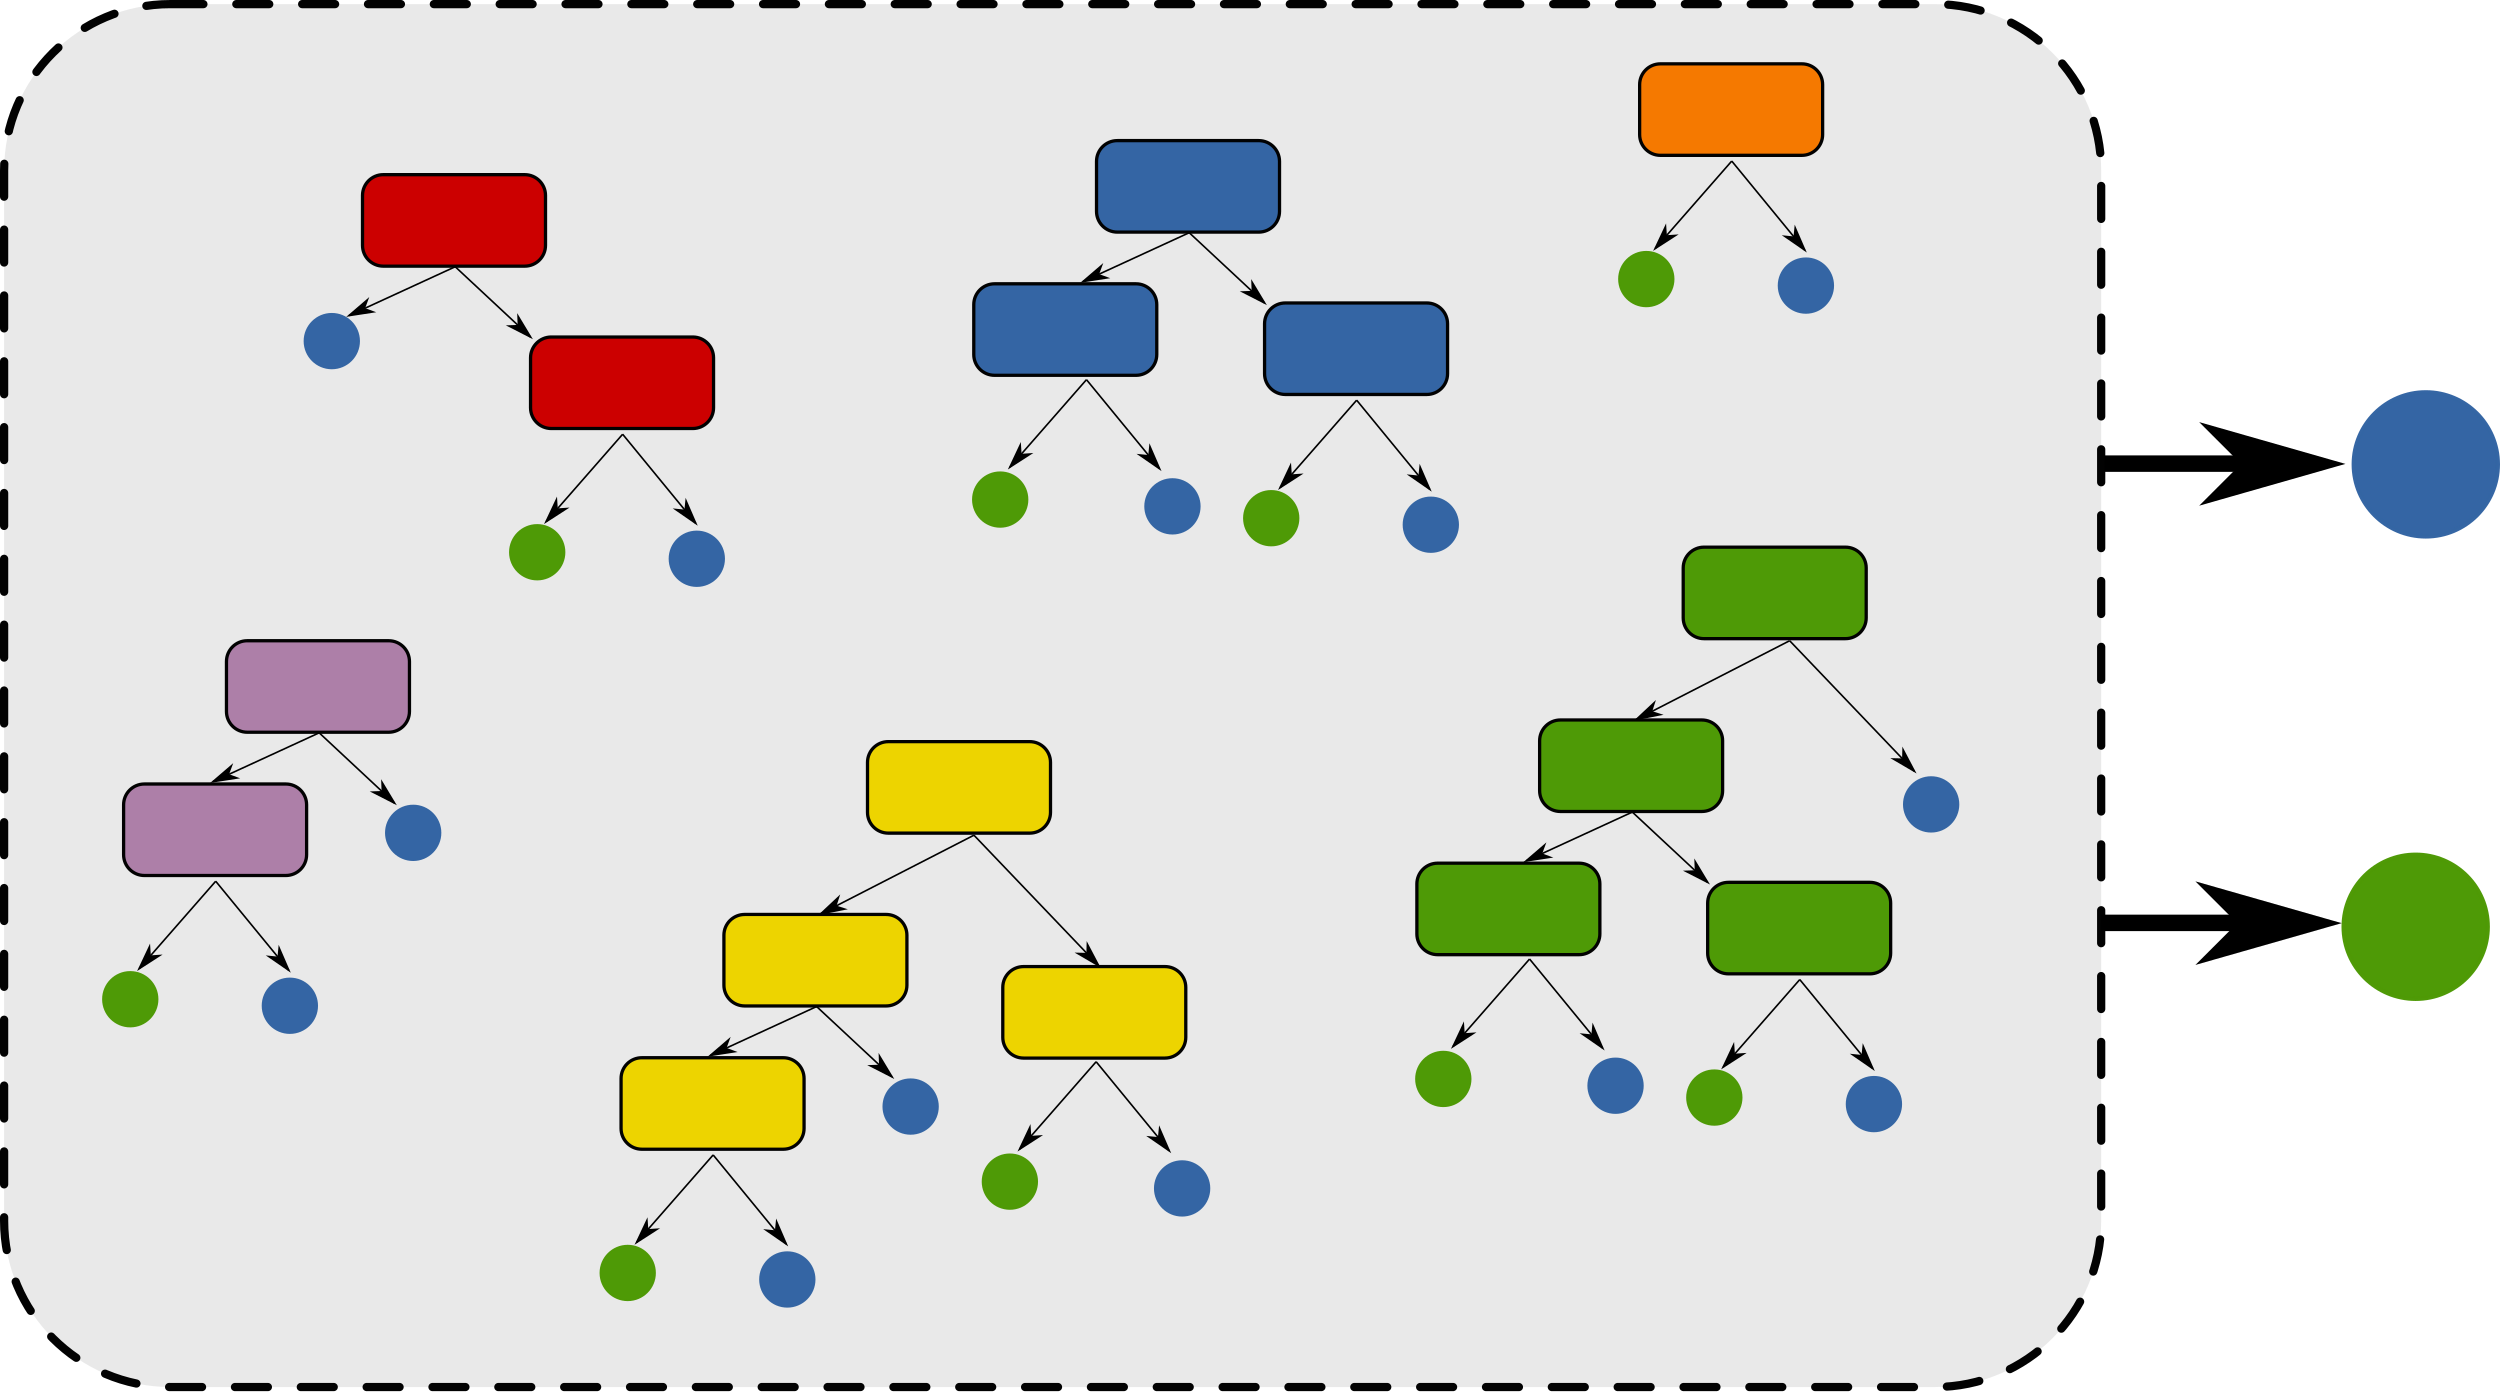
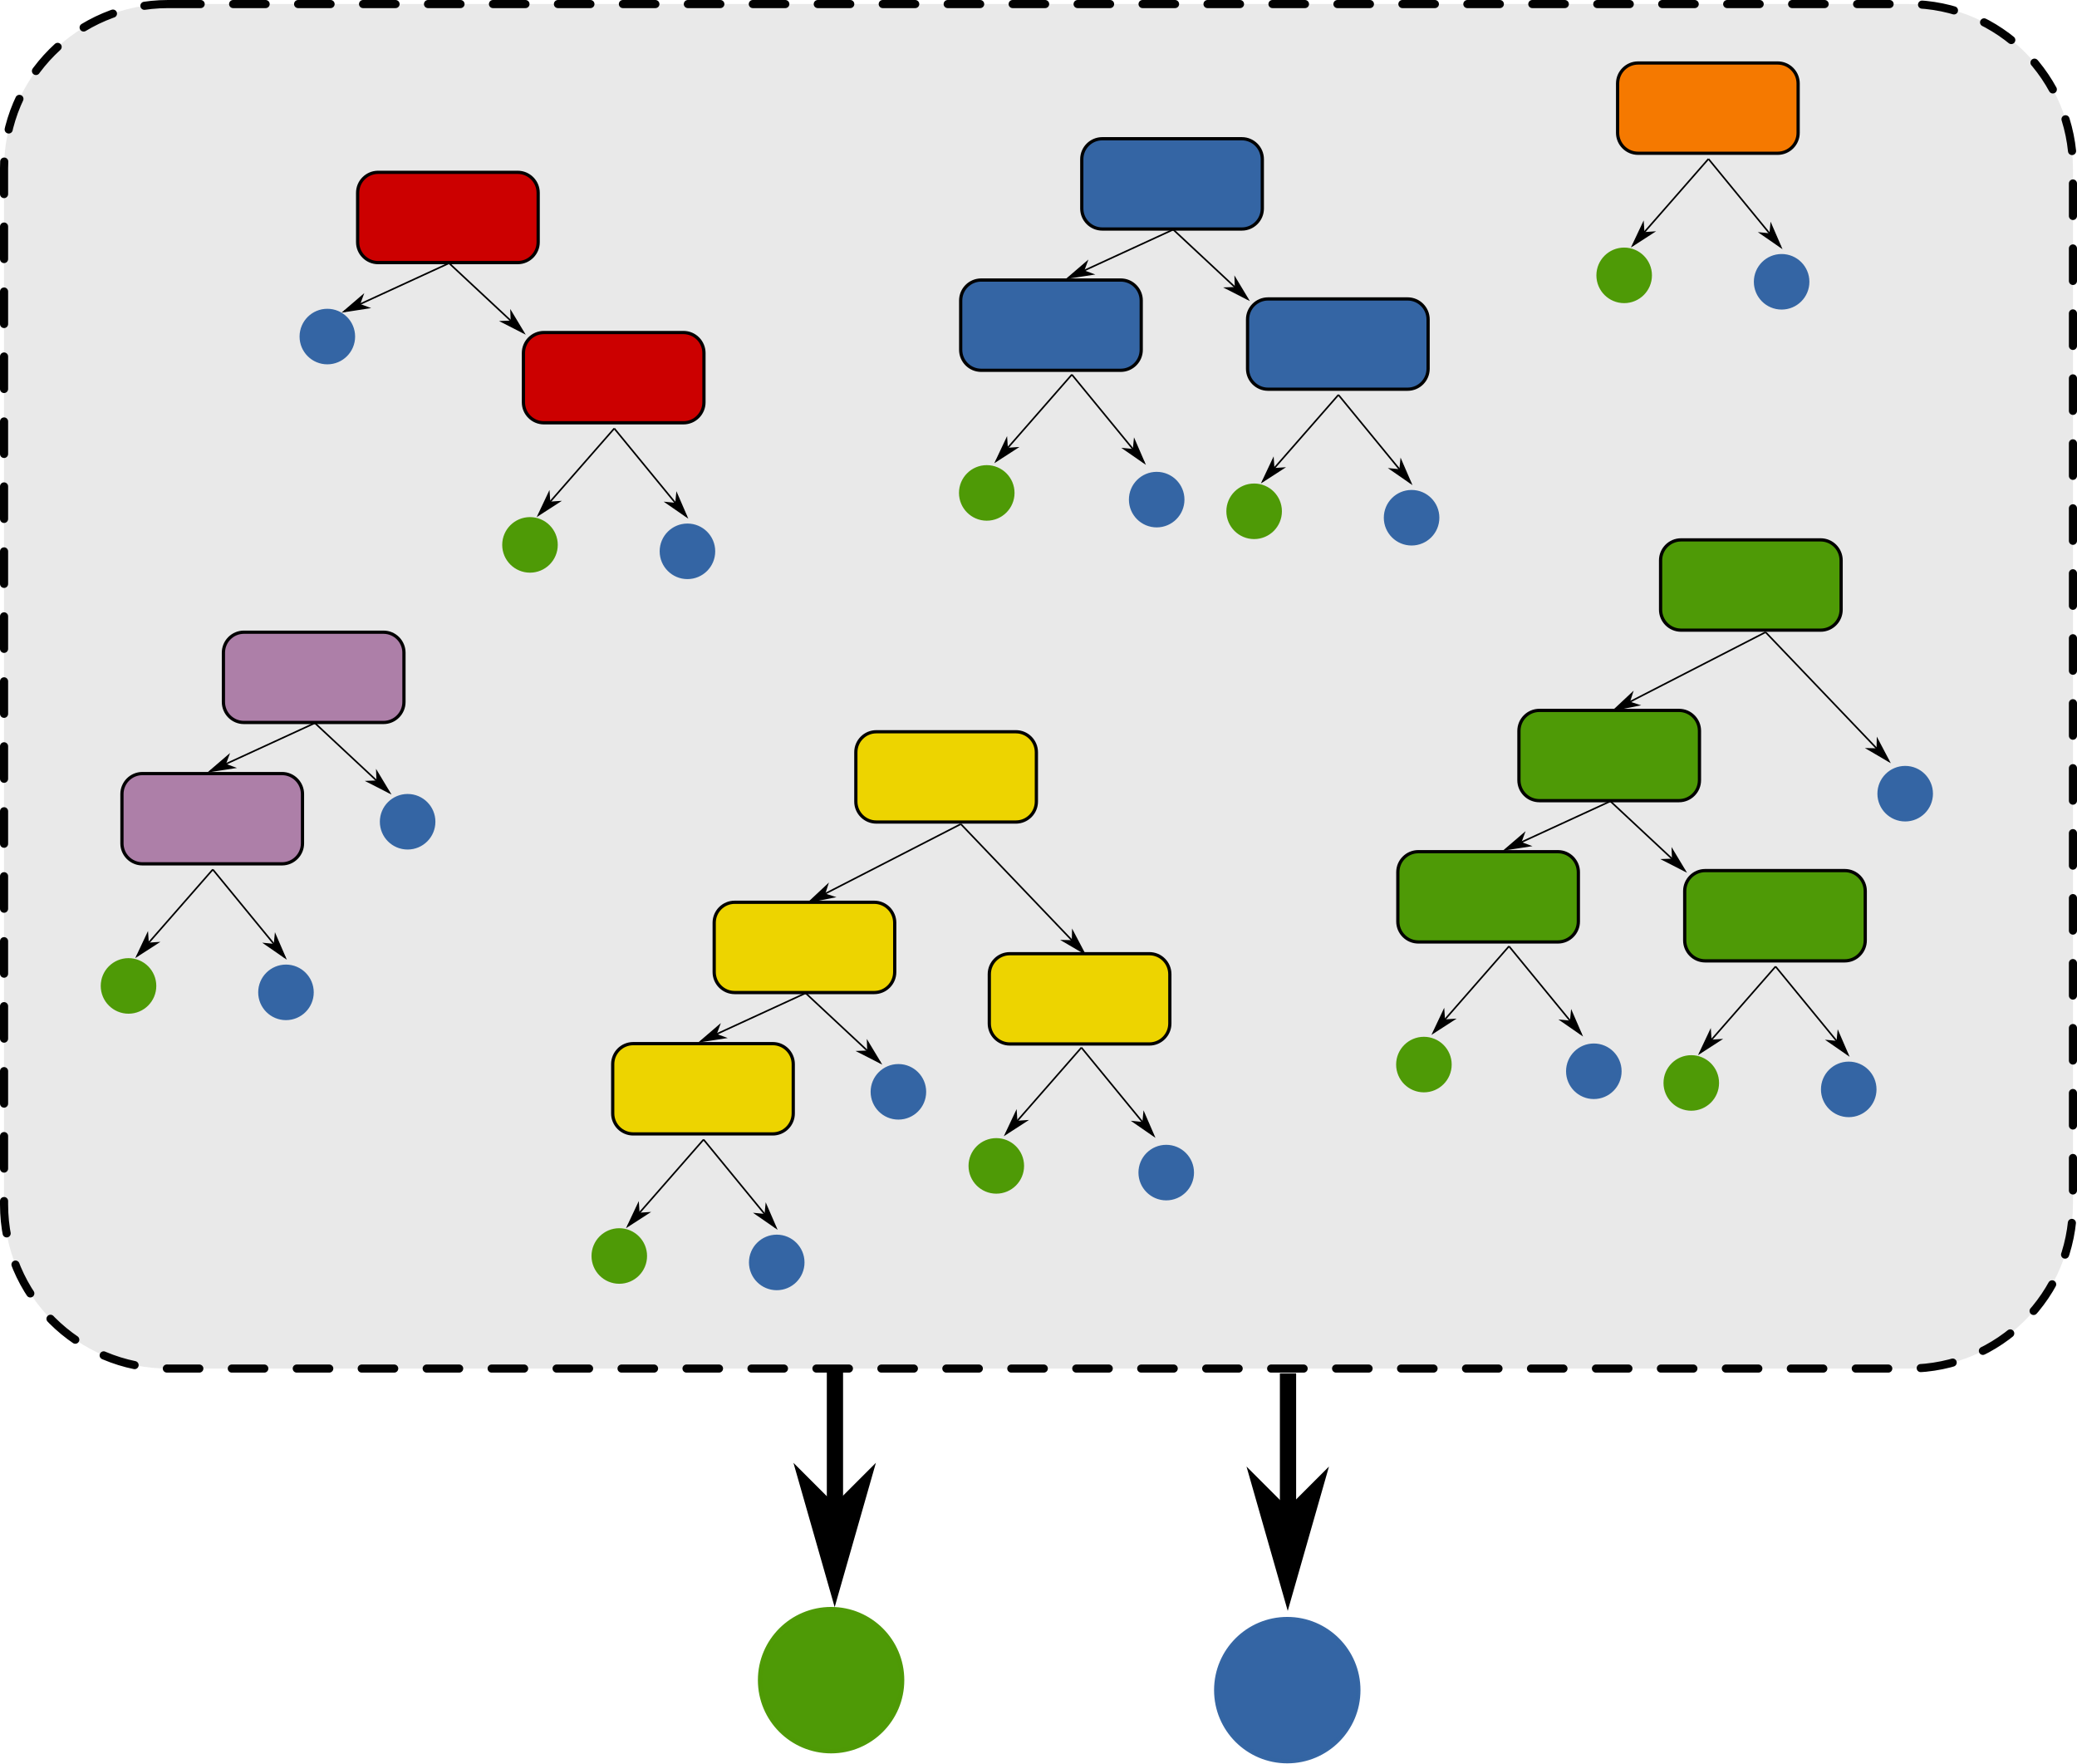
- <svg xmlns="http://www.w3.org/2000/svg" viewBox="0 0 1518.746 845.123" version="1.1" id="svg19" width="1518.746" height="845.123">
+ <svg xmlns="http://www.w3.org/2000/svg" viewBox="0 0 1278.965 1085.693" version="1.1" id="svg19" width="1278.965" height="1085.693">
  <defs id="defs4">
    <marker style="overflow:visible" id="Arrow1Mend" refX="0" refY="0" orient="auto">
      <path transform="matrix(-0.4,0,0,-0.4,-4,0)" style="fill:context-stroke;fill-rule:evenodd;stroke:context-stroke;stroke-width:1pt" d="M 0,0 5,-5 -12.5,0 5,5 Z" id="path1197" />
    </marker>
    <marker style="overflow:visible" id="Arrow1Lend" refX="0" refY="0" orient="auto">
      <path transform="matrix(-0.8,0,0,-0.8,-10,0)" style="fill:context-stroke;fill-rule:evenodd;stroke:context-stroke;stroke-width:1pt" d="M 0,0 5,-5 -12.5,0 5,5 Z" id="path1191" />
    </marker>
    <style id="style2">.cls-1{fill:#754c49;}.cls-2{fill:#9cc925;}</style>
    <marker style="overflow:visible" id="Arrow1Lend-2" refX="0" refY="0" orient="auto">
      <path transform="matrix(-0.8,0,0,-0.8,-10,0)" style="fill:context-stroke;fill-rule:evenodd;stroke:context-stroke;stroke-width:1pt" d="M 0,0 5,-5 -12.5,0 5,5 Z" id="path1191-8" />
    </marker>
    <marker style="overflow:visible" id="Arrow1Lend-2-6" refX="0" refY="0" orient="auto">
      <path transform="matrix(-0.8,0,0,-0.8,-10,0)" style="fill:context-stroke;fill-rule:evenodd;stroke:context-stroke;stroke-width:1pt" d="M 0,0 5,-5 -12.5,0 5,5 Z" id="path1191-8-0" />
    </marker>
    <marker style="overflow:visible" id="Arrow1Lend-2-0" refX="0" refY="0" orient="auto">
      <path transform="matrix(-0.8,0,0,-0.8,-10,0)" style="fill:context-stroke;fill-rule:evenodd;stroke:context-stroke;stroke-width:1pt" d="M 0,0 5,-5 -12.5,0 5,5 Z" id="path1191-8-1" />
    </marker>
    <marker style="overflow:visible" id="Arrow1Lend-2-1" refX="0" refY="0" orient="auto">
      <path transform="matrix(-0.8,0,0,-0.8,-10,0)" style="fill:context-stroke;fill-rule:evenodd;stroke:context-stroke;stroke-width:1pt" d="M 0,0 5,-5 -12.5,0 5,5 Z" id="path1191-8-3" />
    </marker>
    <marker style="overflow:visible" id="Arrow1Lend-2-1-2" refX="0" refY="0" orient="auto">
      <path transform="matrix(-0.8,0,0,-0.8,-10,0)" style="fill:context-stroke;fill-rule:evenodd;stroke:context-stroke;stroke-width:1pt" d="M 0,0 5,-5 -12.5,0 5,5 Z" id="path1191-8-3-6" />
    </marker>
    <marker style="overflow:visible" id="Arrow1Lend-2-1-20" refX="0" refY="0" orient="auto">
      <path transform="matrix(-0.8,0,0,-0.8,-10,0)" style="fill:context-stroke;fill-rule:evenodd;stroke:context-stroke;stroke-width:1pt" d="M 0,0 5,-5 -12.5,0 5,5 Z" id="path1191-8-3-2" />
    </marker>
    <marker style="overflow:visible" id="Arrow1Lend-2-1-2-9" refX="0" refY="0" orient="auto">
      <path transform="matrix(-0.8,0,0,-0.8,-10,0)" style="fill:context-stroke;fill-rule:evenodd;stroke:context-stroke;stroke-width:1pt" d="M 0,0 5,-5 -12.5,0 5,5 Z" id="path1191-8-3-6-0" />
    </marker>
    <marker style="overflow:visible" id="Arrow1Lend-4" refX="0" refY="0" orient="auto">
      <path transform="matrix(-0.8,0,0,-0.8,-10,0)" style="fill:context-stroke;fill-rule:evenodd;stroke:context-stroke;stroke-width:1pt" d="M 0,0 5,-5 -12.5,0 5,5 Z" id="path1191-6" />
    </marker>
    <marker style="overflow:visible" id="Arrow1Lend-2-7" refX="0" refY="0" orient="auto">
      <path transform="matrix(-0.8,0,0,-0.8,-10,0)" style="fill:context-stroke;fill-rule:evenodd;stroke:context-stroke;stroke-width:1pt" d="M 0,0 5,-5 -12.5,0 5,5 Z" id="path1191-8-6" />
    </marker>
    <marker style="overflow:visible" id="Arrow1Lend-2-6-0" refX="0" refY="0" orient="auto">
      <path transform="matrix(-0.8,0,0,-0.8,-10,0)" style="fill:context-stroke;fill-rule:evenodd;stroke:context-stroke;stroke-width:1pt" d="M 0,0 5,-5 -12.5,0 5,5 Z" id="path1191-8-0-9" />
    </marker>
    <marker style="overflow:visible" id="Arrow1Lend-2-0-7" refX="0" refY="0" orient="auto">
      <path transform="matrix(-0.8,0,0,-0.8,-10,0)" style="fill:context-stroke;fill-rule:evenodd;stroke:context-stroke;stroke-width:1pt" d="M 0,0 5,-5 -12.5,0 5,5 Z" id="path1191-8-1-5" />
    </marker>
    <marker style="overflow:visible" id="Arrow1Lend-2-1-9" refX="0" refY="0" orient="auto">
      <path transform="matrix(-0.8,0,0,-0.8,-10,0)" style="fill:context-stroke;fill-rule:evenodd;stroke:context-stroke;stroke-width:1pt" d="M 0,0 5,-5 -12.5,0 5,5 Z" id="path1191-8-3-7" />
    </marker>
    <marker style="overflow:visible" id="Arrow1Lend-2-1-2-8" refX="0" refY="0" orient="auto">
      <path transform="matrix(-0.8,0,0,-0.8,-10,0)" style="fill:context-stroke;fill-rule:evenodd;stroke:context-stroke;stroke-width:1pt" d="M 0,0 5,-5 -12.5,0 5,5 Z" id="path1191-8-3-6-5" />
    </marker>
    <marker style="overflow:visible" id="Arrow1Lend-2-1-20-3" refX="0" refY="0" orient="auto">
      <path transform="matrix(-0.8,0,0,-0.8,-10,0)" style="fill:context-stroke;fill-rule:evenodd;stroke:context-stroke;stroke-width:1pt" d="M 0,0 5,-5 -12.5,0 5,5 Z" id="path1191-8-3-2-3" />
    </marker>
    <marker style="overflow:visible" id="Arrow1Lend-2-1-2-9-8" refX="0" refY="0" orient="auto">
      <path transform="matrix(-0.8,0,0,-0.8,-10,0)" style="fill:context-stroke;fill-rule:evenodd;stroke:context-stroke;stroke-width:1pt" d="M 0,0 5,-5 -12.5,0 5,5 Z" id="path1191-8-3-6-0-3" />
    </marker>
    <marker style="overflow:visible" id="Arrow1Lend-4-3" refX="0" refY="0" orient="auto">
      <path transform="matrix(-0.8,0,0,-0.8,-10,0)" style="fill:context-stroke;fill-rule:evenodd;stroke:context-stroke;stroke-width:1pt" d="M 0,0 5,-5 -12.5,0 5,5 Z" id="path1191-6-8" />
    </marker>
    <marker style="overflow:visible" id="Arrow1Lend-2-7-0" refX="0" refY="0" orient="auto">
      <path transform="matrix(-0.8,0,0,-0.8,-10,0)" style="fill:context-stroke;fill-rule:evenodd;stroke:context-stroke;stroke-width:1pt" d="M 0,0 5,-5 -12.5,0 5,5 Z" id="path1191-8-6-9" />
    </marker>
    <marker style="overflow:visible" id="Arrow1Lend-2-6-0-7" refX="0" refY="0" orient="auto">
      <path transform="matrix(-0.8,0,0,-0.8,-10,0)" style="fill:context-stroke;fill-rule:evenodd;stroke:context-stroke;stroke-width:1pt" d="M 0,0 5,-5 -12.5,0 5,5 Z" id="path1191-8-0-9-9" />
    </marker>
    <marker style="overflow:visible" id="Arrow1Lend-2-0-7-9" refX="0" refY="0" orient="auto">
      <path transform="matrix(-0.8,0,0,-0.8,-10,0)" style="fill:context-stroke;fill-rule:evenodd;stroke:context-stroke;stroke-width:1pt" d="M 0,0 5,-5 -12.5,0 5,5 Z" id="path1191-8-1-5-3" />
    </marker>
    <marker style="overflow:visible" id="Arrow1Lend-2-1-9-2" refX="0" refY="0" orient="auto">
      <path transform="matrix(-0.8,0,0,-0.8,-10,0)" style="fill:context-stroke;fill-rule:evenodd;stroke:context-stroke;stroke-width:1pt" d="M 0,0 5,-5 -12.5,0 5,5 Z" id="path1191-8-3-7-4" />
    </marker>
    <marker style="overflow:visible" id="Arrow1Lend-2-1-2-8-3" refX="0" refY="0" orient="auto">
      <path transform="matrix(-0.8,0,0,-0.8,-10,0)" style="fill:context-stroke;fill-rule:evenodd;stroke:context-stroke;stroke-width:1pt" d="M 0,0 5,-5 -12.5,0 5,5 Z" id="path1191-8-3-6-5-7" />
    </marker>
    <marker style="overflow:visible" id="Arrow1Lend-2-1-20-3-1" refX="0" refY="0" orient="auto">
      <path transform="matrix(-0.8,0,0,-0.8,-10,0)" style="fill:context-stroke;fill-rule:evenodd;stroke:context-stroke;stroke-width:1pt" d="M 0,0 5,-5 -12.5,0 5,5 Z" id="path1191-8-3-2-3-2" />
    </marker>
    <marker style="overflow:visible" id="Arrow1Lend-2-1-2-9-8-2" refX="0" refY="0" orient="auto">
      <path transform="matrix(-0.8,0,0,-0.8,-10,0)" style="fill:context-stroke;fill-rule:evenodd;stroke:context-stroke;stroke-width:1pt" d="M 0,0 5,-5 -12.5,0 5,5 Z" id="path1191-8-3-6-0-3-0" />
    </marker>
    <marker style="overflow:visible" id="Arrow1Lend-2-6-0-5" refX="0" refY="0" orient="auto">
      <path transform="matrix(-0.8,0,0,-0.8,-10,0)" style="fill:context-stroke;fill-rule:evenodd;stroke:context-stroke;stroke-width:1pt" d="M 0,0 5,-5 -12.5,0 5,5 Z" id="path1191-8-0-9-1" />
    </marker>
    <marker style="overflow:visible" id="Arrow1Lend-2-0-7-6" refX="0" refY="0" orient="auto">
      <path transform="matrix(-0.8,0,0,-0.8,-10,0)" style="fill:context-stroke;fill-rule:evenodd;stroke:context-stroke;stroke-width:1pt" d="M 0,0 5,-5 -12.5,0 5,5 Z" id="path1191-8-1-5-6" />
    </marker>
    <marker style="overflow:visible" id="Arrow1Lend-2-1-9-21" refX="0" refY="0" orient="auto">
      <path transform="matrix(-0.8,0,0,-0.8,-10,0)" style="fill:context-stroke;fill-rule:evenodd;stroke:context-stroke;stroke-width:1pt" d="M 0,0 5,-5 -12.5,0 5,5 Z" id="path1191-8-3-7-9" />
    </marker>
    <marker style="overflow:visible" id="Arrow1Lend-2-1-2-8-6" refX="0" refY="0" orient="auto">
      <path transform="matrix(-0.8,0,0,-0.8,-10,0)" style="fill:context-stroke;fill-rule:evenodd;stroke:context-stroke;stroke-width:1pt" d="M 0,0 5,-5 -12.5,0 5,5 Z" id="path1191-8-3-6-5-4" />
    </marker>
    <marker style="overflow:visible" id="Arrow1Lend-2-1-20-3-8" refX="0" refY="0" orient="auto">
      <path transform="matrix(-0.8,0,0,-0.8,-10,0)" style="fill:context-stroke;fill-rule:evenodd;stroke:context-stroke;stroke-width:1pt" d="M 0,0 5,-5 -12.5,0 5,5 Z" id="path1191-8-3-2-3-0" />
    </marker>
    <marker style="overflow:visible" id="Arrow1Lend-2-1-2-9-8-8" refX="0" refY="0" orient="auto">
      <path transform="matrix(-0.8,0,0,-0.8,-10,0)" style="fill:context-stroke;fill-rule:evenodd;stroke:context-stroke;stroke-width:1pt" d="M 0,0 5,-5 -12.5,0 5,5 Z" id="path1191-8-3-6-0-3-1" />
    </marker>
    <marker style="overflow:visible" id="Arrow1Lend-2-6-4" refX="0" refY="0" orient="auto">
      <path transform="matrix(-0.8,0,0,-0.8,-10,0)" style="fill:context-stroke;fill-rule:evenodd;stroke:context-stroke;stroke-width:1pt" d="M 0,0 5,-5 -12.5,0 5,5 Z" id="path1191-8-0-91" />
    </marker>
    <marker style="overflow:visible" id="Arrow1Lend-2-0-70" refX="0" refY="0" orient="auto">
      <path transform="matrix(-0.8,0,0,-0.8,-10,0)" style="fill:context-stroke;fill-rule:evenodd;stroke:context-stroke;stroke-width:1pt" d="M 0,0 5,-5 -12.5,0 5,5 Z" id="path1191-8-1-6" />
    </marker>
    <marker style="overflow:visible" id="Arrow1Lend-2-1-20-0" refX="0" refY="0" orient="auto">
      <path transform="matrix(-0.8,0,0,-0.8,-10,0)" style="fill:context-stroke;fill-rule:evenodd;stroke:context-stroke;stroke-width:1pt" d="M 0,0 5,-5 -12.5,0 5,5 Z" id="path1191-8-3-2-8" />
    </marker>
    <marker style="overflow:visible" id="Arrow1Lend-2-1-2-9-5" refX="0" refY="0" orient="auto">
      <path transform="matrix(-0.8,0,0,-0.8,-10,0)" style="fill:context-stroke;fill-rule:evenodd;stroke:context-stroke;stroke-width:1pt" d="M 0,0 5,-5 -12.5,0 5,5 Z" id="path1191-8-3-6-0-39" />
    </marker>
    <marker style="overflow:visible" id="Arrow1Lend-2-6-0-5-3" refX="0" refY="0" orient="auto">
      <path transform="matrix(-0.8,0,0,-0.8,-10,0)" style="fill:context-stroke;fill-rule:evenodd;stroke:context-stroke;stroke-width:1pt" d="M 0,0 5,-5 -12.5,0 5,5 Z" id="path1191-8-0-9-1-8" />
    </marker>
    <marker style="overflow:visible" id="Arrow1Lend-2-0-7-6-5" refX="0" refY="0" orient="auto">
      <path transform="matrix(-0.8,0,0,-0.8,-10,0)" style="fill:context-stroke;fill-rule:evenodd;stroke:context-stroke;stroke-width:1pt" d="M 0,0 5,-5 -12.5,0 5,5 Z" id="path1191-8-1-5-6-2" />
    </marker>
    <marker style="overflow:visible" id="Arrow1Lend-2-1-9-21-2" refX="0" refY="0" orient="auto">
      <path transform="matrix(-0.8,0,0,-0.8,-10,0)" style="fill:context-stroke;fill-rule:evenodd;stroke:context-stroke;stroke-width:1pt" d="M 0,0 5,-5 -12.5,0 5,5 Z" id="path1191-8-3-7-9-2" />
    </marker>
    <marker style="overflow:visible" id="Arrow1Lend-2-1-2-8-6-7" refX="0" refY="0" orient="auto">
      <path transform="matrix(-0.8,0,0,-0.8,-10,0)" style="fill:context-stroke;fill-rule:evenodd;stroke:context-stroke;stroke-width:1pt" d="M 0,0 5,-5 -12.5,0 5,5 Z" id="path1191-8-3-6-5-4-0" />
    </marker>
    <marker style="overflow:visible" id="Arrow1Lend-2-1-20-3-8-3" refX="0" refY="0" orient="auto">
      <path transform="matrix(-0.8,0,0,-0.8,-10,0)" style="fill:context-stroke;fill-rule:evenodd;stroke:context-stroke;stroke-width:1pt" d="M 0,0 5,-5 -12.5,0 5,5 Z" id="path1191-8-3-2-3-0-4" />
    </marker>
    <marker style="overflow:visible" id="Arrow1Lend-2-1-2-9-8-8-6" refX="0" refY="0" orient="auto">
      <path transform="matrix(-0.8,0,0,-0.8,-10,0)" style="fill:context-stroke;fill-rule:evenodd;stroke:context-stroke;stroke-width:1pt" d="M 0,0 5,-5 -12.5,0 5,5 Z" id="path1191-8-3-6-0-3-1-3" />
    </marker>
    <marker style="overflow:visible" id="Arrow1Mend-2" refX="0" refY="0" orient="auto">
      <path transform="matrix(-0.4,0,0,-0.4,-4,0)" style="fill:context-stroke;fill-rule:evenodd;stroke:context-stroke;stroke-width:1pt" d="M 0,0 5,-5 -12.5,0 5,5 Z" id="path1197-4" />
    </marker>
  </defs>
  <rect style="fill:#d9d9d9;fill-opacity:0.582;stroke:#000000;stroke-width:5;stroke-linecap:round;stroke-linejoin:round;stroke-miterlimit:4;stroke-dasharray:20, 20;stroke-dashoffset:0;stroke-opacity:0.989" id="rect4861" width="1273.965" height="840.123" x="2.5" y="2.5" ry="101.064" rx="101.064" />
  <circle style="fill:#3465a4;stroke:#3465a4;stroke-width:1.059;stroke-linecap:round;stroke-linejoin:round;stroke-miterlimit:4;stroke-dasharray:none;stroke-dashoffset:0;stroke-opacity:0.989" id="path2484-5-9" cx="176.092" cy="610.997" r="16.576" />
  <g id="g4788" transform="translate(723.356,267.4589)">
    <rect style="fill:#ad7fa8;stroke:#000000;stroke-width:2;stroke-linecap:round;stroke-linejoin:round;stroke-miterlimit:4;stroke-dasharray:none;stroke-dashoffset:0;stroke-opacity:0.989" id="rect1018-6-4" width="111.17" height="55.585" x="-585.78" y="121.786" ry="12.623" />
    <rect style="fill:#ad7fa8;stroke:#000000;stroke-width:2;stroke-linecap:round;stroke-linejoin:round;stroke-miterlimit:4;stroke-dasharray:none;stroke-dashoffset:0;stroke-opacity:0.989" id="rect1018-66-1" width="111.17" height="55.585" x="-648.265" y="208.824" ry="12.623" />
    <path style="fill:none;stroke:#000000;stroke-width:1px;stroke-linecap:butt;stroke-linejoin:miter;stroke-opacity:1;marker-end:url(#Arrow1Lend-2-6-4)" d="m -529.465,177.72 45.769,42.7" id="path1186-9-7-5" />
    <path style="fill:none;stroke:#000000;stroke-width:1px;stroke-linecap:butt;stroke-linejoin:miter;stroke-opacity:1;marker-end:url(#Arrow1Lend-2-0-70)" d="m -529.465,177.72 -64.473,29.653" id="path1186-9-0-4" />
    <path style="fill:none;stroke:#000000;stroke-width:1px;stroke-linecap:butt;stroke-linejoin:miter;stroke-opacity:1;marker-end:url(#Arrow1Lend-2-1-20-0)" d="m -592.318,267.882 44.375,54.085" id="path1186-9-77-9-1" />
    <path style="fill:none;stroke:#000000;stroke-width:1px;stroke-linecap:butt;stroke-linejoin:miter;stroke-opacity:1;marker-end:url(#Arrow1Lend-2-1-2-9-5)" d="m -592.318,267.882 -46.496,53.121" id="path1186-9-77-4-9-55" />
    <circle style="fill:#4e9a06;stroke:#4e9a06;stroke-width:1.059;stroke-linecap:round;stroke-linejoin:round;stroke-miterlimit:4;stroke-dasharray:none;stroke-dashoffset:0;stroke-opacity:0.989" id="path2484-4" cx="-644.22" cy="339.575" r="16.576" />
    <circle style="fill:#3465a4;stroke:#3465a4;stroke-width:1.059;stroke-linecap:round;stroke-linejoin:round;stroke-miterlimit:4;stroke-dasharray:none;stroke-dashoffset:0;stroke-opacity:0.989" id="path2484-5-8-8" cx="-472.349" cy="238.494" r="16.576" />
  </g>
  <g id="g4807" transform="translate(723.356,267.4589)">
    <rect style="fill:#edd400;stroke:#000000;stroke-width:2;stroke-linecap:round;stroke-linejoin:round;stroke-miterlimit:4;stroke-dasharray:none;stroke-dashoffset:0;stroke-opacity:0.989" id="rect1018" width="111.17" height="55.585" x="-196.348" y="183.083" ry="12.623" />
    <rect style="fill:#edd400;stroke:#000000;stroke-width:2;stroke-linecap:round;stroke-linejoin:round;stroke-miterlimit:4;stroke-dasharray:none;stroke-dashoffset:0;stroke-opacity:0.989" id="rect1018-6" width="111.17" height="55.585" x="-283.576" y="288.07" ry="12.623" />
    <rect style="fill:#edd400;stroke:#000000;stroke-width:2;stroke-linecap:round;stroke-linejoin:round;stroke-miterlimit:4;stroke-dasharray:none;stroke-dashoffset:0;stroke-opacity:0.989" id="rect1018-0" width="111.17" height="55.585" x="-114.166" y="319.736" ry="12.623" />
    <rect style="fill:#edd400;stroke:#000000;stroke-width:2;stroke-linecap:round;stroke-linejoin:round;stroke-miterlimit:4;stroke-dasharray:none;stroke-dashoffset:0;stroke-opacity:0.989" id="rect1018-66" width="111.17" height="55.585" x="-346.062" y="375.108" ry="12.623" />
    <path style="fill:none;stroke:#000000;stroke-width:1px;stroke-linecap:butt;stroke-linejoin:miter;stroke-opacity:1;marker-end:url(#Arrow1Lend)" d="m -131.693,239.914 c 75.757,79.266 0,0 75.757,79.266" id="path1186" />
    <path style="fill:none;stroke:#000000;stroke-width:1px;stroke-linecap:butt;stroke-linejoin:miter;stroke-opacity:1;marker-end:url(#Arrow1Lend-2)" d="M -131.693,239.914 -224.689,287.645" id="path1186-9" />
    <path style="fill:none;stroke:#000000;stroke-width:1px;stroke-linecap:butt;stroke-linejoin:miter;stroke-opacity:1;marker-end:url(#Arrow1Lend-2-6)" d="m -227.261,344.004 45.769,42.7" id="path1186-9-7" />
    <path style="fill:none;stroke:#000000;stroke-width:1px;stroke-linecap:butt;stroke-linejoin:miter;stroke-opacity:1;marker-end:url(#Arrow1Lend-2-0)" d="m -227.261,344.004 -64.473,29.653" id="path1186-9-0" />
    <path style="fill:none;stroke:#000000;stroke-width:1px;stroke-linecap:butt;stroke-linejoin:miter;stroke-opacity:1;marker-end:url(#Arrow1Lend-2-1)" d="m -57.453,377.535 44.375,54.085" id="path1186-9-77" />
    <path style="fill:none;stroke:#000000;stroke-width:1px;stroke-linecap:butt;stroke-linejoin:miter;stroke-opacity:1;marker-end:url(#Arrow1Lend-2-1-2)" d="M -57.453,377.535 -103.949,430.656" id="path1186-9-77-4" />
    <path style="fill:none;stroke:#000000;stroke-width:1px;stroke-linecap:butt;stroke-linejoin:miter;stroke-opacity:1;marker-end:url(#Arrow1Lend-2-1-20)" d="m -290.114,434.166 44.375,54.085" id="path1186-9-77-9" />
    <path style="fill:none;stroke:#000000;stroke-width:1px;stroke-linecap:butt;stroke-linejoin:miter;stroke-opacity:1;marker-end:url(#Arrow1Lend-2-1-2-9)" d="m -290.114,434.166 -46.496,53.121" id="path1186-9-77-4-9" />
    <circle style="fill:#4e9a06;stroke:#4e9a06;stroke-width:1.059;stroke-linecap:round;stroke-linejoin:round;stroke-miterlimit:4;stroke-dasharray:none;stroke-dashoffset:0;stroke-opacity:0.989" id="path2484" cx="-342.016" cy="505.859" r="16.576" />
    <circle style="fill:#4e9a06;stroke:#4e9a06;stroke-width:1.059;stroke-linecap:round;stroke-linejoin:round;stroke-miterlimit:4;stroke-dasharray:none;stroke-dashoffset:0;stroke-opacity:0.989" id="path2484-0" cx="-109.858" cy="450.383" r="16.576" />
    <circle style="fill:#3465a4;stroke:#3465a4;stroke-width:1.059;stroke-linecap:round;stroke-linejoin:round;stroke-miterlimit:4;stroke-dasharray:none;stroke-dashoffset:0;stroke-opacity:0.989" id="path2484-5" cx="-245.06" cy="509.822" r="16.576" />
    <circle style="fill:#3465a4;stroke:#3465a4;stroke-width:1.059;stroke-linecap:round;stroke-linejoin:round;stroke-miterlimit:4;stroke-dasharray:none;stroke-dashoffset:0;stroke-opacity:0.989" id="path2484-5-8" cx="-170.145" cy="404.778" r="16.576" />
    <circle style="fill:#3465a4;stroke:#3465a4;stroke-width:1.059;stroke-linecap:round;stroke-linejoin:round;stroke-miterlimit:4;stroke-dasharray:none;stroke-dashoffset:0;stroke-opacity:0.989" id="path2484-5-6" cx="-5.222" cy="454.508" r="16.576" />
  </g>
  <rect style="fill:#4e9a06;stroke:#000000;stroke-width:2;stroke-linecap:round;stroke-linejoin:round;stroke-miterlimit:4;stroke-dasharray:none;stroke-dashoffset:0;stroke-opacity:0.989" id="rect1018-7" width="111.17" height="55.585" x="1022.547" y="332.401" ry="12.623" />
  <rect style="fill:#4e9a06;stroke:#000000;stroke-width:2;stroke-linecap:round;stroke-linejoin:round;stroke-miterlimit:4;stroke-dasharray:none;stroke-dashoffset:0;stroke-opacity:0.989" id="rect1018-6-9" width="111.17" height="55.585" x="935.319" y="437.388" ry="12.623" />
  <rect style="fill:#4e9a06;stroke:#000000;stroke-width:2;stroke-linecap:round;stroke-linejoin:round;stroke-miterlimit:4;stroke-dasharray:none;stroke-dashoffset:0;stroke-opacity:0.989" id="rect1018-0-3" width="111.17" height="55.585" x="860.75" y="524.38" ry="12.623" />
  <rect style="fill:#4e9a06;stroke:#000000;stroke-width:2;stroke-linecap:round;stroke-linejoin:round;stroke-miterlimit:4;stroke-dasharray:none;stroke-dashoffset:0;stroke-opacity:0.989" id="rect1018-66-7" width="111.17" height="55.585" x="1037.402" y="536.022" ry="12.623" />
  <path style="fill:none;stroke:#000000;stroke-width:1px;stroke-linecap:butt;stroke-linejoin:miter;stroke-opacity:1;marker-end:url(#Arrow1Lend-4)" d="m 1087.202,389.232 c 75.757,79.266 0,0 75.757,79.266" id="path1186-8" />
  <path style="fill:none;stroke:#000000;stroke-width:1px;stroke-linecap:butt;stroke-linejoin:miter;stroke-opacity:1;marker-end:url(#Arrow1Lend-2-7)" d="m 1087.202,389.232 -92.996,47.731" id="path1186-9-74" />
  <path style="fill:none;stroke:#000000;stroke-width:1px;stroke-linecap:butt;stroke-linejoin:miter;stroke-opacity:1;marker-end:url(#Arrow1Lend-2-6-0)" d="m 991.633,493.322 45.769,42.7" id="path1186-9-7-1" />
  <path style="fill:none;stroke:#000000;stroke-width:1px;stroke-linecap:butt;stroke-linejoin:miter;stroke-opacity:1;marker-end:url(#Arrow1Lend-2-0-7)" d="m 991.633,493.322 -64.473,29.653" id="path1186-9-0-9" />
  <path style="fill:none;stroke:#000000;stroke-width:1px;stroke-linecap:butt;stroke-linejoin:miter;stroke-opacity:1;marker-end:url(#Arrow1Lend-2-1-9)" d="m 929.209,582.609 44.375,54.085" id="path1186-9-77-0" />
  <path style="fill:none;stroke:#000000;stroke-width:1px;stroke-linecap:butt;stroke-linejoin:miter;stroke-opacity:1;marker-end:url(#Arrow1Lend-2-1-2-8)" d="m 929.209,582.609 -46.496,53.121" id="path1186-9-77-4-98" />
  <path style="fill:none;stroke:#000000;stroke-width:1px;stroke-linecap:butt;stroke-linejoin:miter;stroke-opacity:1;marker-end:url(#Arrow1Lend-2-1-20-3)" d="m 1093.35,595.08 44.375,54.085" id="path1186-9-77-9-8" />
  <path style="fill:none;stroke:#000000;stroke-width:1px;stroke-linecap:butt;stroke-linejoin:miter;stroke-opacity:1;marker-end:url(#Arrow1Lend-2-1-2-9-8)" d="m 1093.35,595.08 -46.496,53.121" id="path1186-9-77-4-9-5" />
  <circle style="fill:#4e9a06;stroke:#4e9a06;stroke-width:1.059;stroke-linecap:round;stroke-linejoin:round;stroke-miterlimit:4;stroke-dasharray:none;stroke-dashoffset:0;stroke-opacity:0.989" id="path2484-8" cx="1041.448" cy="666.773" r="16.576" />
  <circle style="fill:#4e9a06;stroke:#4e9a06;stroke-width:1.059;stroke-linecap:round;stroke-linejoin:round;stroke-miterlimit:4;stroke-dasharray:none;stroke-dashoffset:0;stroke-opacity:0.989" id="path2484-0-4" cx="876.804" cy="655.456" r="16.576" />
  <circle style="fill:#3465a4;stroke:#3465a4;stroke-width:1.059;stroke-linecap:round;stroke-linejoin:round;stroke-miterlimit:4;stroke-dasharray:none;stroke-dashoffset:0;stroke-opacity:0.989" id="path2484-5-3" cx="1138.404" cy="670.736" r="16.576" />
  <circle style="fill:#3465a4;stroke:#3465a4;stroke-width:1.059;stroke-linecap:round;stroke-linejoin:round;stroke-miterlimit:4;stroke-dasharray:none;stroke-dashoffset:0;stroke-opacity:0.989" id="path2484-5-8-7" cx="1173.167" cy="488.672" r="16.576" />
  <circle style="fill:#3465a4;stroke:#3465a4;stroke-width:1.059;stroke-linecap:round;stroke-linejoin:round;stroke-miterlimit:4;stroke-dasharray:none;stroke-dashoffset:0;stroke-opacity:0.989" id="path2484-5-6-1" cx="981.439" cy="659.582" r="16.576" />
+   <circle style="fill:#4e9a06;stroke:#4e9a06;stroke-width:2.791;stroke-linecap:round;stroke-linejoin:round;stroke-miterlimit:4;stroke-dasharray:none;stroke-dashoffset:0;stroke-opacity:0.989" id="path2484-0-4-6" cx="511.766" cy="1034.475" r="43.681" />
+   <circle style="fill:#3465a4;stroke:#3465a4;stroke-width:2.791;stroke-linecap:round;stroke-linejoin:round;stroke-miterlimit:4;stroke-dasharray:none;stroke-dashoffset:0;stroke-opacity:0.989" id="path2484-5-6-1-5" cx="792.671" cy="1040.616" r="43.681" />
  <g id="g4771" transform="translate(723.356,267.4589)">
    <rect style="fill:#3465a4;stroke:#000000;stroke-width:2;stroke-linecap:round;stroke-linejoin:round;stroke-miterlimit:4;stroke-dasharray:none;stroke-dashoffset:0;stroke-opacity:0.989" id="rect1018-6-9-0" width="111.17" height="55.585" x="-57.221" y="-182.039" ry="12.623" />
    <rect style="fill:#3465a4;stroke:#000000;stroke-width:2;stroke-linecap:round;stroke-linejoin:round;stroke-miterlimit:4;stroke-dasharray:none;stroke-dashoffset:0;stroke-opacity:0.989" id="rect1018-0-3-2" width="111.17" height="55.585" x="-131.789" y="-95.047" ry="12.623" />
    <rect style="fill:#3465a4;stroke:#000000;stroke-width:2;stroke-linecap:round;stroke-linejoin:round;stroke-miterlimit:4;stroke-dasharray:none;stroke-dashoffset:0;stroke-opacity:0.989" id="rect1018-66-7-2" width="111.17" height="55.585" x="44.863" y="-83.405" ry="12.623" />
    <path style="fill:none;stroke:#000000;stroke-width:1px;stroke-linecap:butt;stroke-linejoin:miter;stroke-opacity:1;marker-end:url(#Arrow1Lend-2-6-0-5)" d="M -0.906,-126.105 44.863,-83.405" id="path1186-9-7-1-9" />
    <path style="fill:none;stroke:#000000;stroke-width:1px;stroke-linecap:butt;stroke-linejoin:miter;stroke-opacity:1;marker-end:url(#Arrow1Lend-2-0-7-6)" d="M -0.906,-126.105 -65.379,-96.452" id="path1186-9-0-9-7" />
    <path style="fill:none;stroke:#000000;stroke-width:1px;stroke-linecap:butt;stroke-linejoin:miter;stroke-opacity:1;marker-end:url(#Arrow1Lend-2-1-9-21)" d="m -63.33,-36.818 44.375,54.085" id="path1186-9-77-0-5" />
    <path style="fill:none;stroke:#000000;stroke-width:1px;stroke-linecap:butt;stroke-linejoin:miter;stroke-opacity:1;marker-end:url(#Arrow1Lend-2-1-2-8-6)" d="m -63.33,-36.818 -46.496,53.121" id="path1186-9-77-4-98-6" />
    <path style="fill:none;stroke:#000000;stroke-width:1px;stroke-linecap:butt;stroke-linejoin:miter;stroke-opacity:1;marker-end:url(#Arrow1Lend-2-1-20-3-8)" d="m 100.811,-24.347 44.375,54.085" id="path1186-9-77-9-8-4" />
    <path style="fill:none;stroke:#000000;stroke-width:1px;stroke-linecap:butt;stroke-linejoin:miter;stroke-opacity:1;marker-end:url(#Arrow1Lend-2-1-2-9-8-8)" d="M 100.811,-24.347 54.315,28.773" id="path1186-9-77-4-9-5-6" />
    <circle style="fill:#4e9a06;stroke:#4e9a06;stroke-width:1.059;stroke-linecap:round;stroke-linejoin:round;stroke-miterlimit:4;stroke-dasharray:none;stroke-dashoffset:0;stroke-opacity:0.989" id="path2484-8-3" cx="48.909" cy="47.346" r="16.576" />
    <circle style="fill:#4e9a06;stroke:#4e9a06;stroke-width:1.059;stroke-linecap:round;stroke-linejoin:round;stroke-miterlimit:4;stroke-dasharray:none;stroke-dashoffset:0;stroke-opacity:0.989" id="path2484-0-4-7" cx="-115.735" cy="36.029" r="16.576" />
    <circle style="fill:#3465a4;stroke:#3465a4;stroke-width:1.059;stroke-linecap:round;stroke-linejoin:round;stroke-miterlimit:4;stroke-dasharray:none;stroke-dashoffset:0;stroke-opacity:0.989" id="path2484-5-3-9" cx="145.865" cy="51.309" r="16.576" />
    <circle style="fill:#3465a4;stroke:#3465a4;stroke-width:1.059;stroke-linecap:round;stroke-linejoin:round;stroke-miterlimit:4;stroke-dasharray:none;stroke-dashoffset:0;stroke-opacity:0.989" id="path2484-5-6-1-7" cx="-11.1" cy="40.155" r="16.576" />
  </g>
  <g id="g4837" transform="translate(-148.3176,356.9866)">
    <rect style="fill:#cc0000;stroke:#000000;stroke-width:2;stroke-linecap:round;stroke-linejoin:round;stroke-miterlimit:4;stroke-dasharray:none;stroke-dashoffset:0;stroke-opacity:0.989" id="rect1018-6-9-0-6" width="111.17" height="55.585" x="368.541" y="-250.884" ry="12.623" />
    <rect style="fill:#cc0000;stroke:#000000;stroke-width:2;stroke-linecap:round;stroke-linejoin:round;stroke-miterlimit:4;stroke-dasharray:none;stroke-dashoffset:0;stroke-opacity:0.989" id="rect1018-66-7-2-3" width="111.17" height="55.585" x="470.625" y="-152.251" ry="12.623" />
    <path style="fill:none;stroke:#000000;stroke-width:1px;stroke-linecap:butt;stroke-linejoin:miter;stroke-opacity:1;marker-end:url(#Arrow1Lend-2-6-0-5-3)" d="m 424.856,-194.951 45.769,42.7" id="path1186-9-7-1-9-4" />
    <path style="fill:none;stroke:#000000;stroke-width:1px;stroke-linecap:butt;stroke-linejoin:miter;stroke-opacity:1;marker-end:url(#Arrow1Lend-2-0-7-6-5)" d="m 424.856,-194.951 -64.473,29.653" id="path1186-9-0-9-7-4" />
    <path style="fill:none;stroke:#000000;stroke-width:1px;stroke-linecap:butt;stroke-linejoin:miter;stroke-opacity:1;marker-end:url(#Arrow1Lend-2-1-20-3-8-3)" d="m 526.573,-93.193 44.375,54.085" id="path1186-9-77-9-8-4-7" />
    <path style="fill:none;stroke:#000000;stroke-width:1px;stroke-linecap:butt;stroke-linejoin:miter;stroke-opacity:1;marker-end:url(#Arrow1Lend-2-1-2-9-8-8-6)" d="m 526.573,-93.193 -46.496,53.121" id="path1186-9-77-4-9-5-6-2" />
    <circle style="fill:#4e9a06;stroke:#4e9a06;stroke-width:1.059;stroke-linecap:round;stroke-linejoin:round;stroke-miterlimit:4;stroke-dasharray:none;stroke-dashoffset:0;stroke-opacity:0.989" id="path2484-8-3-5" cx="474.671" cy="-21.5" r="16.576" />
    <circle style="fill:#3465a4;stroke:#3465a4;stroke-width:1.059;stroke-linecap:round;stroke-linejoin:round;stroke-miterlimit:4;stroke-dasharray:none;stroke-dashoffset:0;stroke-opacity:0.989" id="path2484-5-3-9-9" cx="571.627" cy="-17.537" r="16.576" />
    <circle style="fill:#3465a4;stroke:#3465a4;stroke-width:1.059;stroke-linecap:round;stroke-linejoin:round;stroke-miterlimit:4;stroke-dasharray:none;stroke-dashoffset:0;stroke-opacity:0.989" id="path2484-5-6-1-7-0" cx="349.885" cy="-149.765" r="16.576" />
  </g>
  <g id="g4778" transform="translate(1412.888,71.83813)">
    <rect style="fill:#f57900;stroke:#000000;stroke-width:2;stroke-linecap:round;stroke-linejoin:round;stroke-miterlimit:4;stroke-dasharray:none;stroke-dashoffset:0;stroke-opacity:0.989" id="rect1018-66-7-5" width="111.17" height="55.585" x="-416.809" y="-33.053" ry="12.623" />
    <path style="fill:none;stroke:#000000;stroke-width:1px;stroke-linecap:butt;stroke-linejoin:miter;stroke-opacity:1;marker-end:url(#Arrow1Lend-2-1-20-3-1)" d="m -360.862,26.005 44.375,54.085" id="path1186-9-77-9-8-1" />
    <path style="fill:none;stroke:#000000;stroke-width:1px;stroke-linecap:butt;stroke-linejoin:miter;stroke-opacity:1;marker-end:url(#Arrow1Lend-2-1-2-9-8-2)" d="M -360.862,26.005 -407.358,79.126" id="path1186-9-77-4-9-5-1" />
    <circle style="fill:#4e9a06;stroke:#4e9a06;stroke-width:1.059;stroke-linecap:round;stroke-linejoin:round;stroke-miterlimit:4;stroke-dasharray:none;stroke-dashoffset:0;stroke-opacity:0.989" id="path2484-8-7" cx="-412.764" cy="97.698" r="16.576" />
    <circle style="fill:#3465a4;stroke:#3465a4;stroke-width:1.059;stroke-linecap:round;stroke-linejoin:round;stroke-miterlimit:4;stroke-dasharray:none;stroke-dashoffset:0;stroke-opacity:0.989" id="path2484-5-3-4" cx="-315.807" cy="101.661" r="16.576" />
  </g>
-   <g id="g1" transform="translate(-215.411,20.98773)">
-     <circle style="fill:#4e9a06;stroke:#4e9a06;stroke-width:2.791;stroke-linecap:round;stroke-linejoin:round;stroke-miterlimit:4;stroke-dasharray:none;stroke-dashoffset:0;stroke-opacity:0.989" id="path2484-0-4-6" cx="-542.027" cy="1682.939" r="43.681" transform="rotate(-90)" />
-     <circle style="fill:#3465a4;stroke:#3465a4;stroke-width:2.791;stroke-linecap:round;stroke-linejoin:round;stroke-miterlimit:4;stroke-dasharray:none;stroke-dashoffset:0;stroke-opacity:0.989" id="path2484-5-6-1-5" cx="-261.121" cy="1689.08" r="43.681" transform="rotate(-90)" />
-     <path style="fill:none;stroke:#000000;stroke-width:10;stroke-linecap:butt;stroke-linejoin:miter;stroke-miterlimit:4;stroke-dasharray:none;stroke-opacity:1;marker-end:url(#Arrow1Mend)" d="m 1491.737,539.658 h 101.127 v 0.166 0 0 h 25.416" id="path5761" />
-     <path style="fill:none;stroke:#000000;stroke-width:10;stroke-linecap:butt;stroke-linejoin:miter;stroke-miterlimit:4;stroke-dasharray:none;stroke-opacity:1;marker-end:url(#Arrow1Mend-2)" d="m 1494.028,260.667 h 101.127 v 0.166 0 0 h 25.416" id="path5761-7" />
-   </g>
+   <path style="fill:none;stroke:#000000;stroke-width:10;stroke-linecap:butt;stroke-linejoin:miter;stroke-miterlimit:4;stroke-dasharray:none;stroke-opacity:1;marker-end:url(#Arrow1Mend)" d="m 514.134,843.273 v 101.127 h -0.166 v 0 0 25.416" id="path5761" />
+   <path style="fill:none;stroke:#000000;stroke-width:10;stroke-linecap:butt;stroke-linejoin:miter;stroke-miterlimit:4;stroke-dasharray:none;stroke-opacity:1;marker-end:url(#Arrow1Mend-2)" d="m 793.125,845.564 v 101.127 h -0.166 v 0 0 25.416" id="path5761-7" />
</svg>
